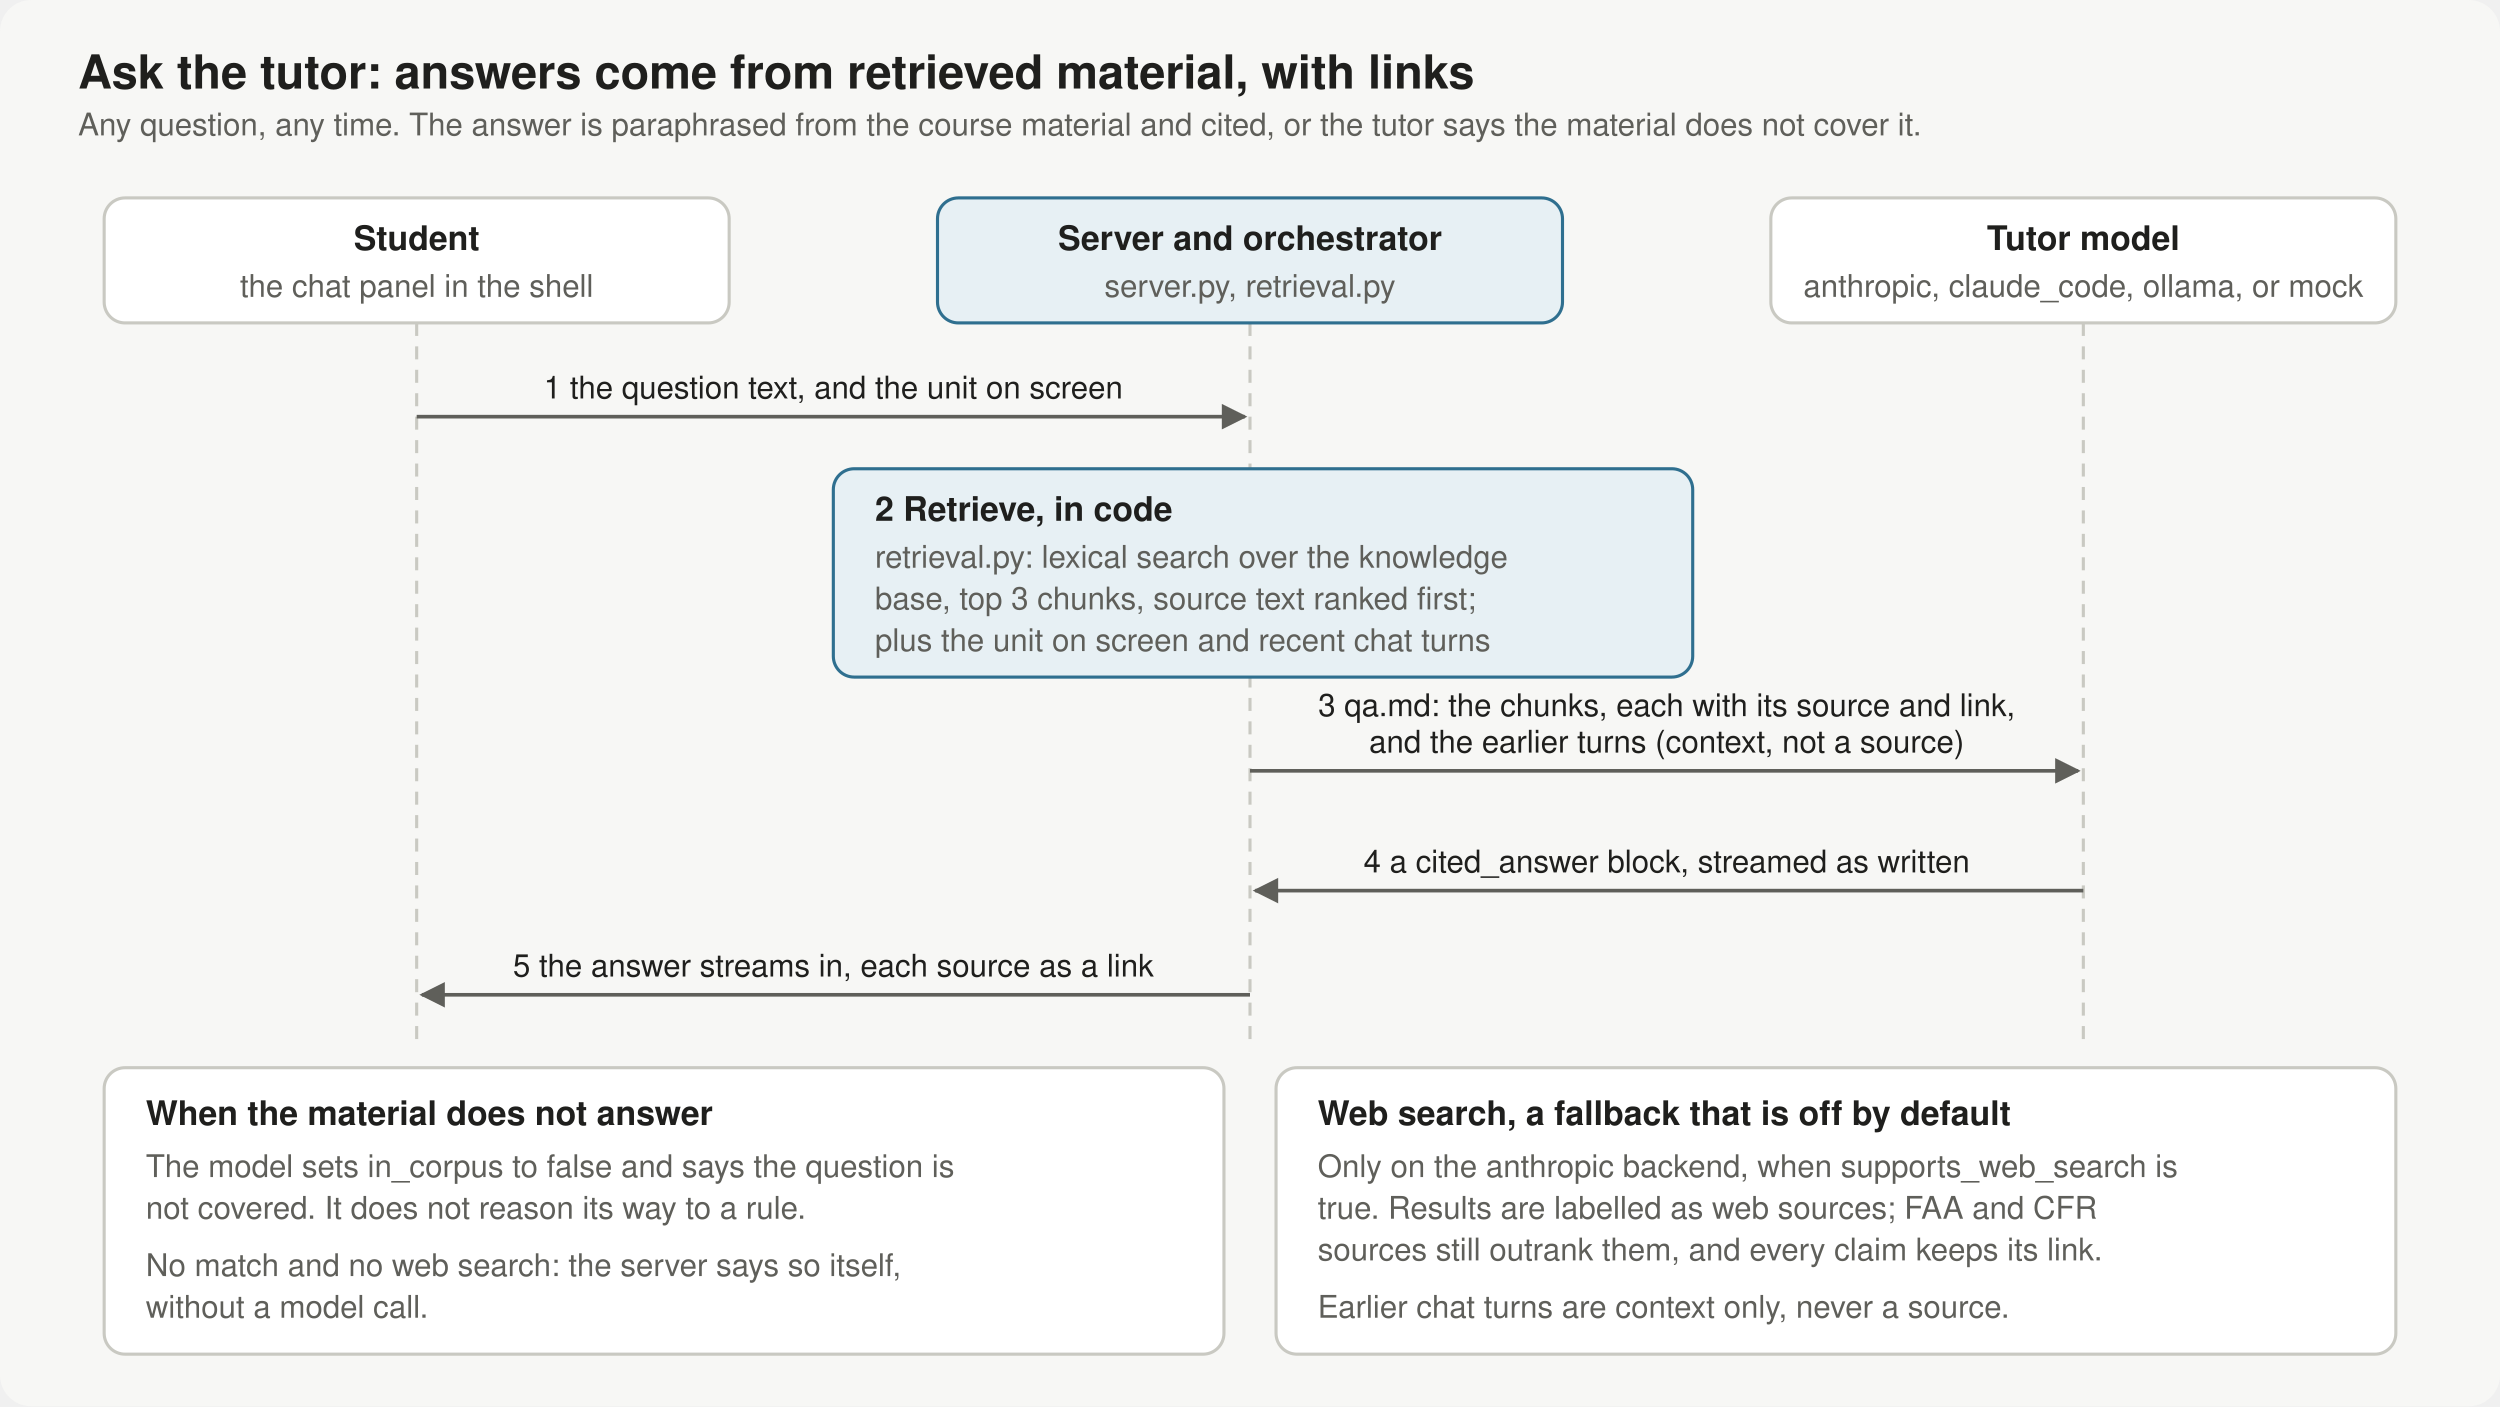
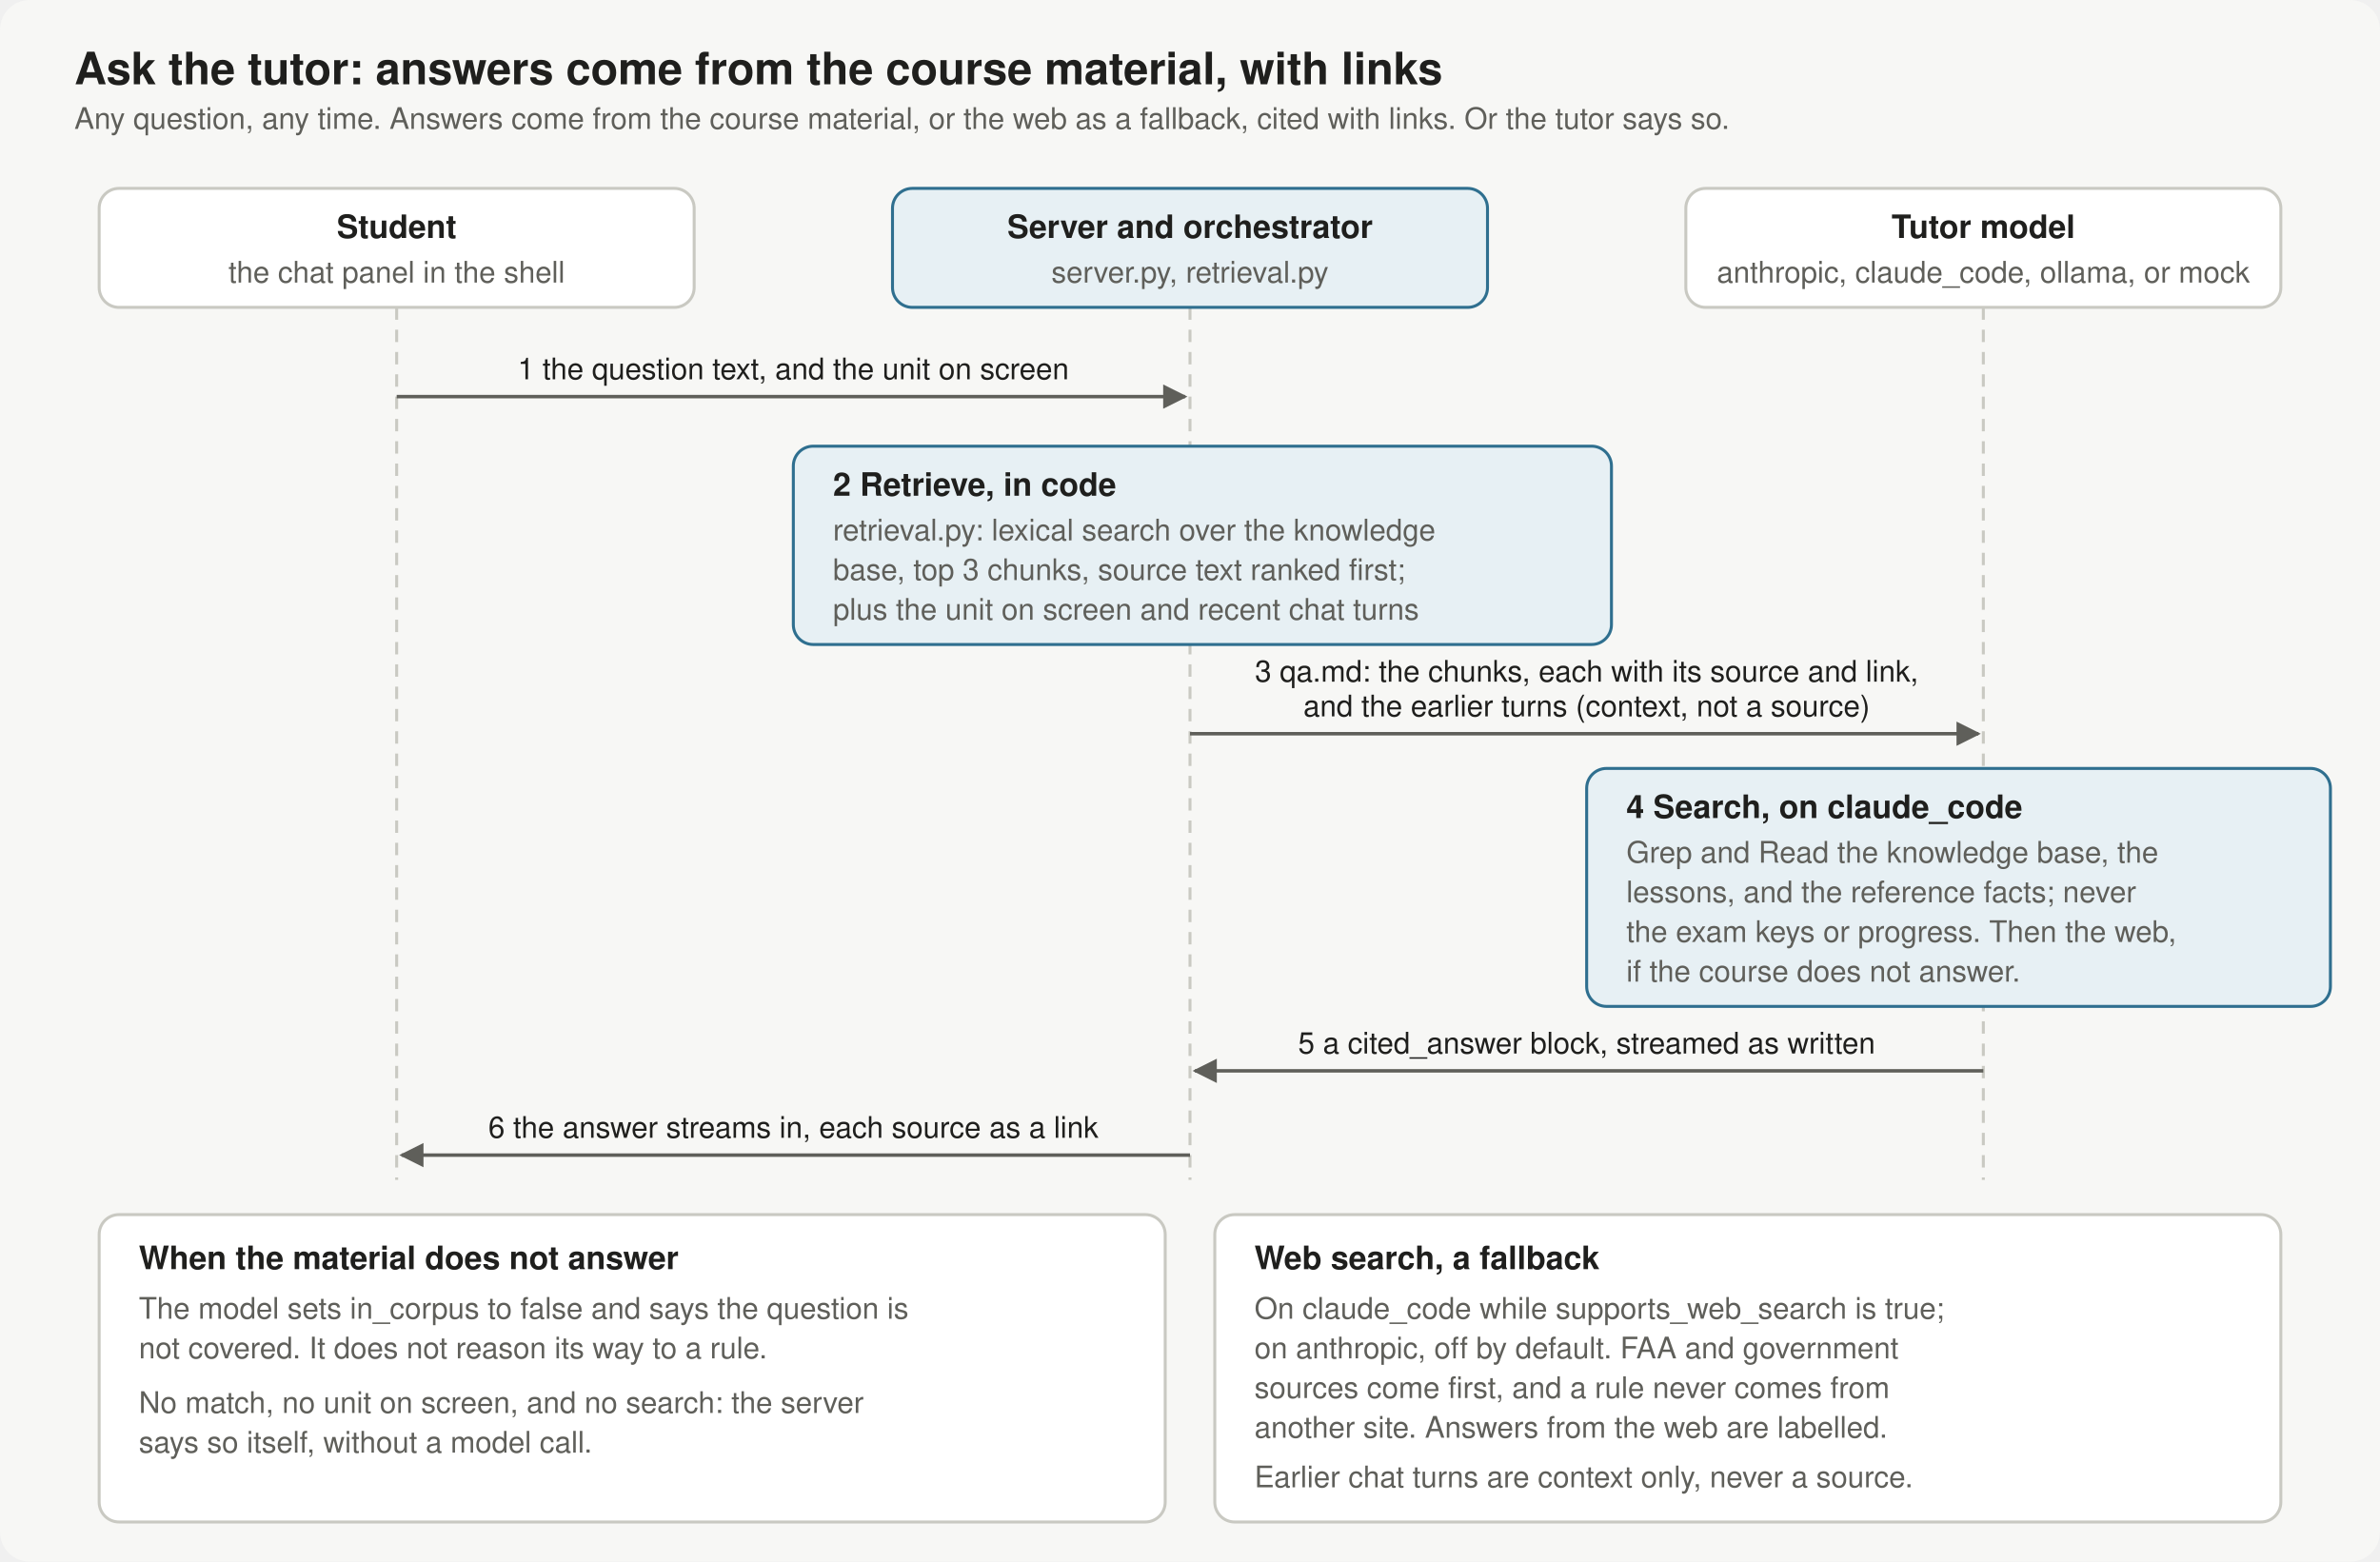
- <svg xmlns="http://www.w3.org/2000/svg" viewBox="0 0 960 540" width="960" height="540" font-family="-apple-system, 'Segoe UI', Helvetica, Arial, sans-serif" font-size="13">
+ <svg xmlns="http://www.w3.org/2000/svg" viewBox="0 0 960 630" width="960" height="630" font-family="-apple-system, 'Segoe UI', Helvetica, Arial, sans-serif" font-size="13">
  <defs>
    <marker id="a" viewBox="0 0 10 10" refX="9" refY="5" markerWidth="7" markerHeight="7" orient="auto-start-reverse">
      <path d="M0 0L10 5 0 10z" fill="#5f5f5a" />
    </marker>
  </defs>
  <style>
text{fill:#1f1f1d}
.h1{font-size:18px;font-weight:600}
.b{font-weight:600}
.s{font-size:12px}
.m{font-size:12px;fill:#5f5f5a}
.box{fill:#fff;stroke:#c9c9c2;stroke-width:1.2}
.acc{fill:#e7f0f4;stroke:#2f6f8f;stroke-width:1.2}
.ln{fill:none;stroke:#5f5f5a;stroke-width:1.4}
.life{fill:none;stroke:#c9c9c2;stroke-width:1.2;stroke-dasharray:5 4}
</style>
-   <rect width="960" height="540" rx="12" fill="#f7f7f5" />
-   <text x="30" y="34" class="h1">Ask the tutor: answers come from retrieved material, with links</text>
-   <text x="30" y="52" class="m">Any question, any time. The answer is paraphrased from the course material and cited, or the tutor says the material does not cover it.</text>
-   <path d="M160 124 L160 400" class="life" />
-   <path d="M480 124 L480 400" class="life" />
-   <path d="M800 124 L800 400" class="life" />
+   <rect width="960" height="630" rx="12" fill="#f7f7f5" />
+   <text x="30" y="34" class="h1">Ask the tutor: answers come from the course material, with links</text>
+   <text x="30" y="52" class="m">Any question, any time. Answers come from the course material, or the web as a fallback, cited with links. Or the tutor says so.</text>
+   <path d="M160 124 L160 476" class="life" />
+   <path d="M480 124 L480 476" class="life" />
+   <path d="M800 124 L800 476" class="life" />
  <rect x="40" y="76" width="240" height="48" rx="8" class="box" />
  <text x="160" y="96" text-anchor="middle" class="b">Student</text>
  <text x="160" y="114" text-anchor="middle" class="m">the chat panel in the shell</text>
  <rect x="360" y="76" width="240" height="48" rx="8" class="acc" />
  <text x="480" y="96" text-anchor="middle" class="b">Server and orchestrator</text>
  <text x="480" y="114" text-anchor="middle" class="m">server.py, retrieval.py</text>
  <rect x="680" y="76" width="240" height="48" rx="8" class="box" />
  <text x="800" y="96" text-anchor="middle" class="b">Tutor model</text>
  <text x="800" y="114" text-anchor="middle" class="m">anthropic, claude_code, ollama, or mock</text>
  <path d="M160 160 L478 160" class="ln" marker-end="url(#a)" />
  <text x="320" y="153" text-anchor="middle" class="s">1  the question text, and the unit on screen</text>
  <rect x="320" y="180" width="330" height="80" rx="8" class="acc" />
  <text x="336" y="200" class="b">2  Retrieve, in code</text>
  <text x="336" y="218" class="m">retrieval.py: lexical search over the knowledge</text>
  <text x="336" y="234" class="m">base, top 3 chunks, source text ranked first;</text>
  <text x="336" y="250" class="m">plus the unit on screen and recent chat turns</text>
  <path d="M480 296 L798 296" class="ln" marker-end="url(#a)" />
  <text x="640" y="275" text-anchor="middle" class="s">3  qa.md: the chunks, each with its source and link,</text>
  <text x="640" y="289" text-anchor="middle" class="s">and the earlier turns (context, not a source)</text>
-   <path d="M800 342 L482 342" class="ln" marker-end="url(#a)" />
-   <text x="640" y="335" text-anchor="middle" class="s">4  a cited_answer block, streamed as written</text>
-   <path d="M480 382 L162 382" class="ln" marker-end="url(#a)" />
-   <text x="320" y="375" text-anchor="middle" class="s">5  the answer streams in, each source as a link</text>
-   <rect x="40" y="410" width="430" height="110" rx="8" class="box" />
-   <text x="56" y="432" class="b">When the material does not answer</text>
-   <text x="56" y="452" class="m">The model sets in_corpus to false and says the question is</text>
-   <text x="56" y="468" class="m">not covered. It does not reason its way to a rule.</text>
-   <text x="56" y="490" class="m">No match and no web search: the server says so itself,</text>
-   <text x="56" y="506" class="m">without a model call.</text>
-   <rect x="490" y="410" width="430" height="110" rx="8" class="box" />
-   <text x="506" y="432" class="b">Web search, a fallback that is off by default</text>
-   <text x="506" y="452" class="m">Only on the anthropic backend, when supports_web_search is</text>
-   <text x="506" y="468" class="m">true. Results are labelled as web sources; FAA and CFR</text>
-   <text x="506" y="484" class="m">sources still outrank them, and every claim keeps its link.</text>
-   <text x="506" y="506" class="m">Earlier chat turns are context only, never a source.</text>
+   <rect x="640" y="310" width="300" height="96" rx="8" class="acc" />
+   <text x="656" y="330" class="b">4  Search, on claude_code</text>
+   <text x="656" y="348" class="m">Grep and Read the knowledge base, the</text>
+   <text x="656" y="364" class="m">lessons, and the reference facts; never</text>
+   <text x="656" y="380" class="m">the exam keys or progress. Then the web,</text>
+   <text x="656" y="396" class="m">if the course does not answer.</text>
+   <path d="M800 432 L482 432" class="ln" marker-end="url(#a)" />
+   <text x="640" y="425" text-anchor="middle" class="s">5  a cited_answer block, streamed as written</text>
+   <path d="M480 466 L162 466" class="ln" marker-end="url(#a)" />
+   <text x="320" y="459" text-anchor="middle" class="s">6  the answer streams in, each source as a link</text>
+   <rect x="40" y="490" width="430" height="124" rx="8" class="box" />
+   <text x="56" y="512" class="b">When the material does not answer</text>
+   <text x="56" y="532" class="m">The model sets in_corpus to false and says the question is</text>
+   <text x="56" y="548" class="m">not covered. It does not reason its way to a rule.</text>
+   <text x="56" y="570" class="m">No match, no unit on screen, and no search: the server</text>
+   <text x="56" y="586" class="m">says so itself, without a model call.</text>
+   <rect x="490" y="490" width="430" height="124" rx="8" class="box" />
+   <text x="506" y="512" class="b">Web search, a fallback</text>
+   <text x="506" y="532" class="m">On claude_code while supports_web_search is true;</text>
+   <text x="506" y="548" class="m">on anthropic, off by default. FAA and government</text>
+   <text x="506" y="564" class="m">sources come first, and a rule never comes from</text>
+   <text x="506" y="580" class="m">another site. Answers from the web are labelled.</text>
+   <text x="506" y="600" class="m">Earlier chat turns are context only, never a source.</text>
</svg>
